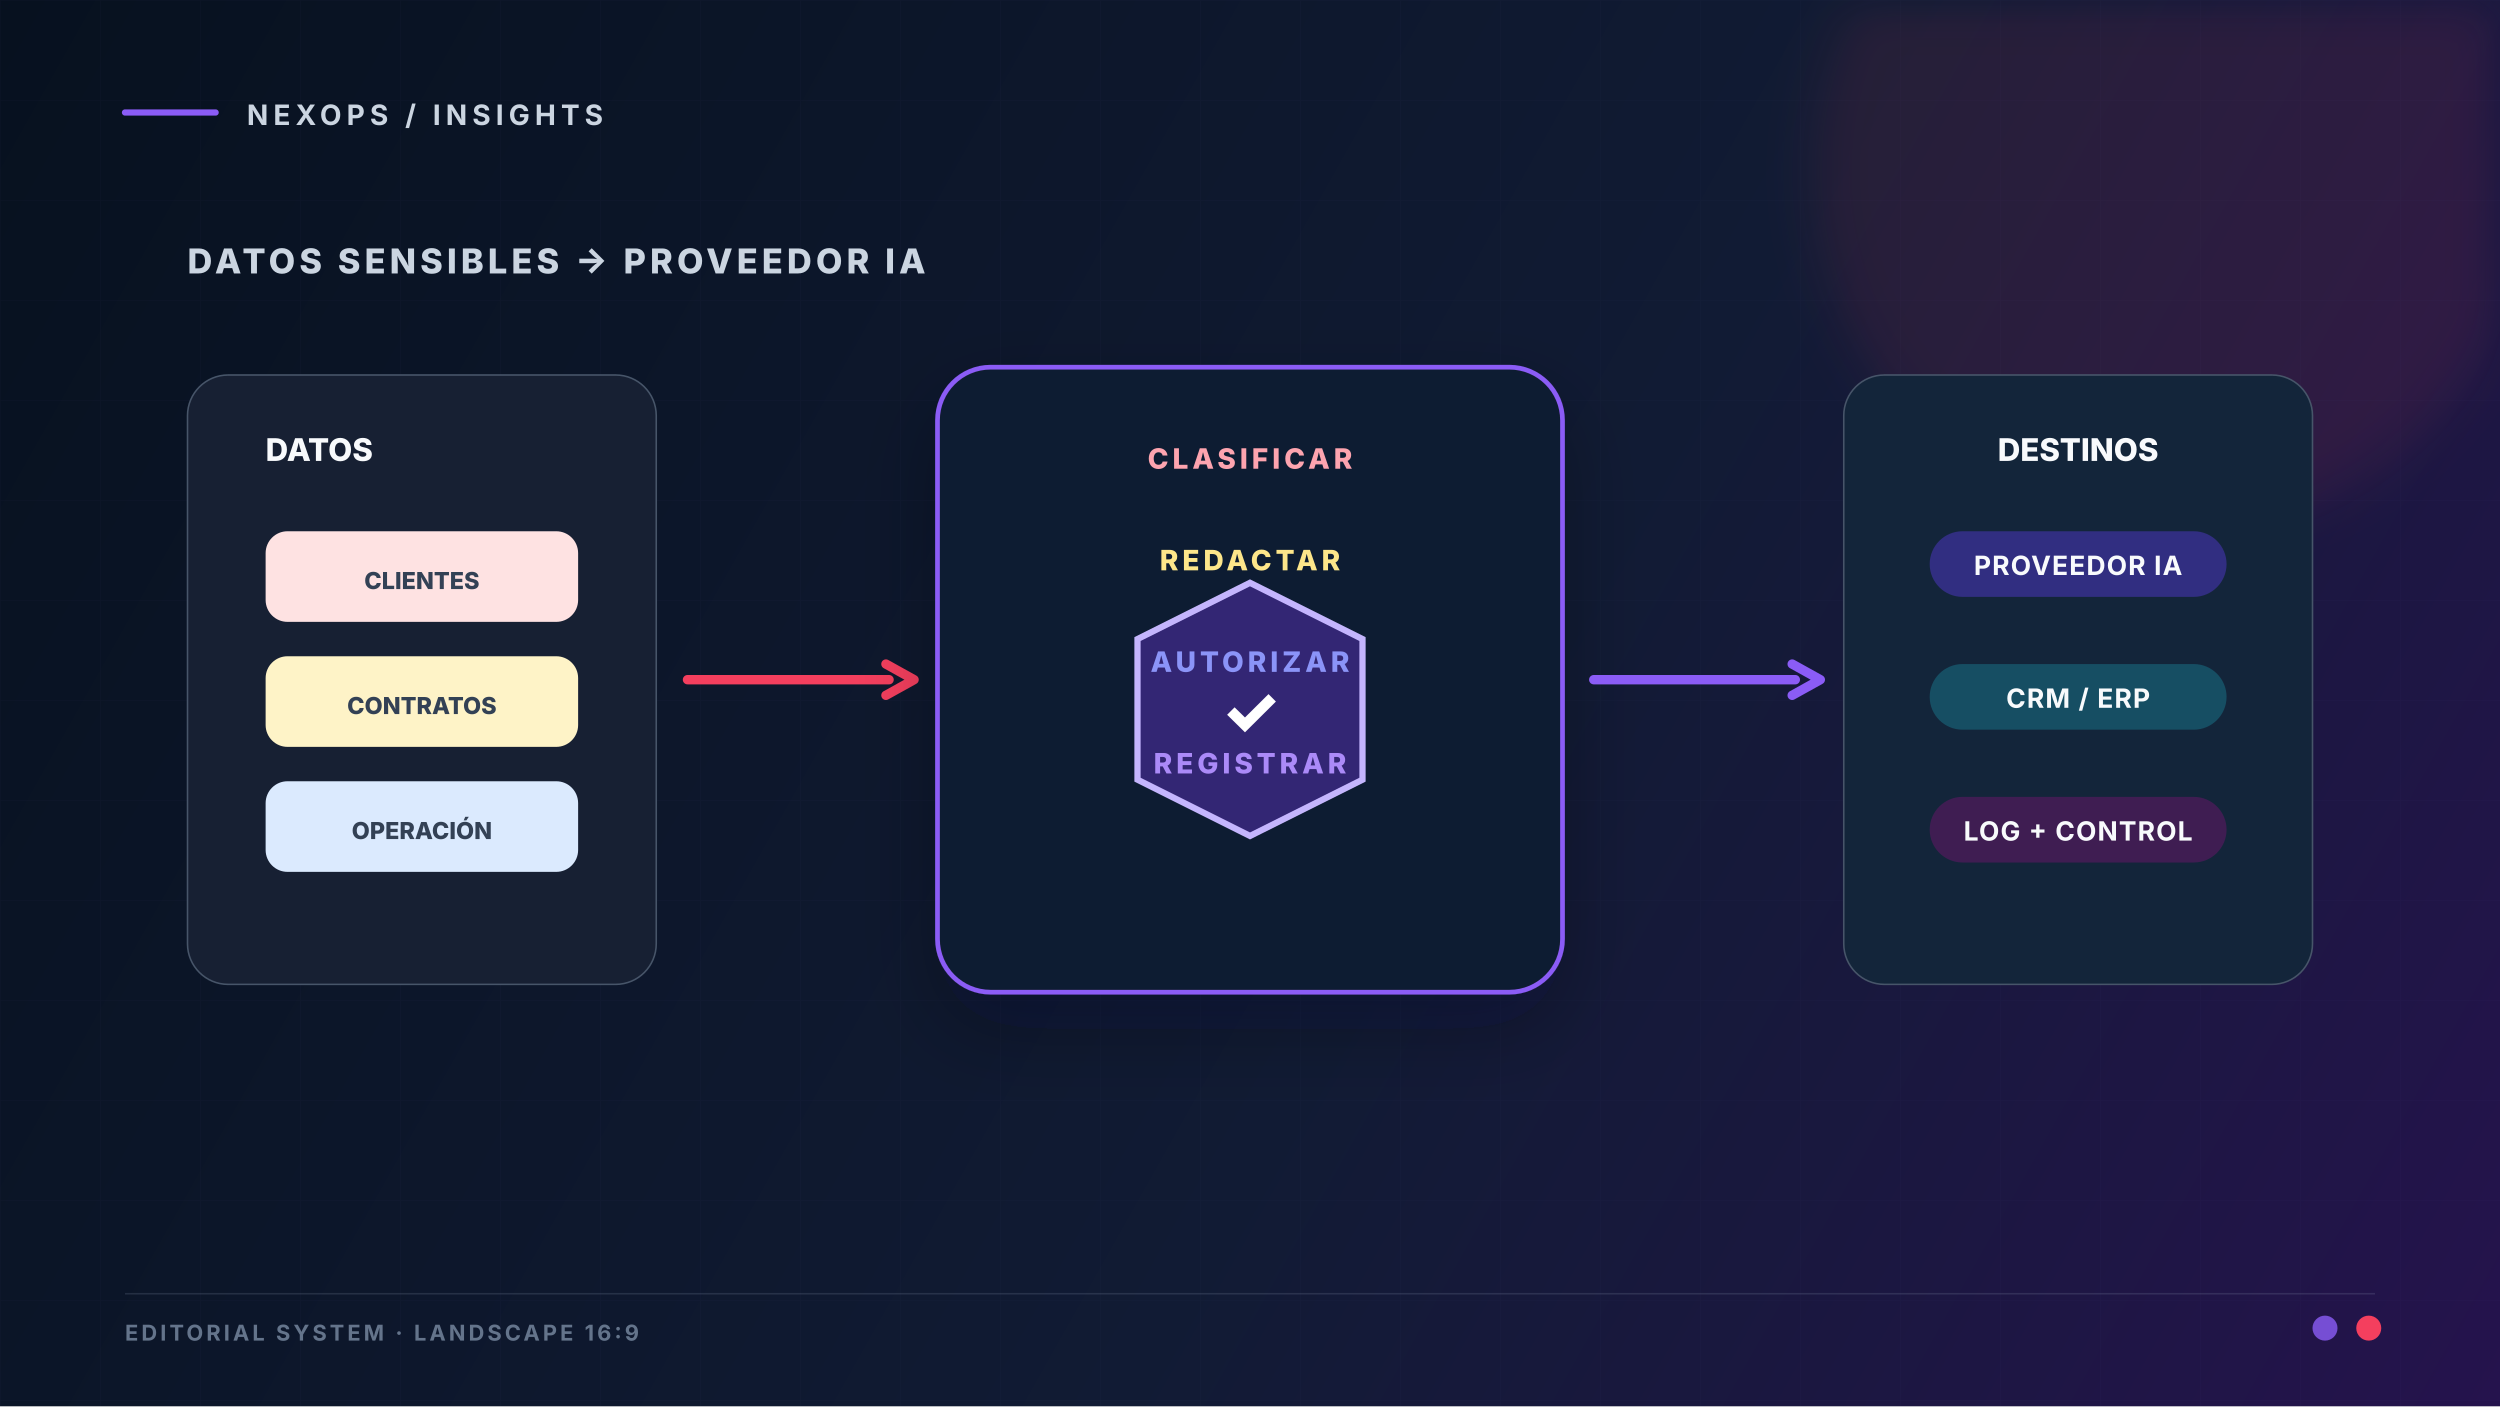
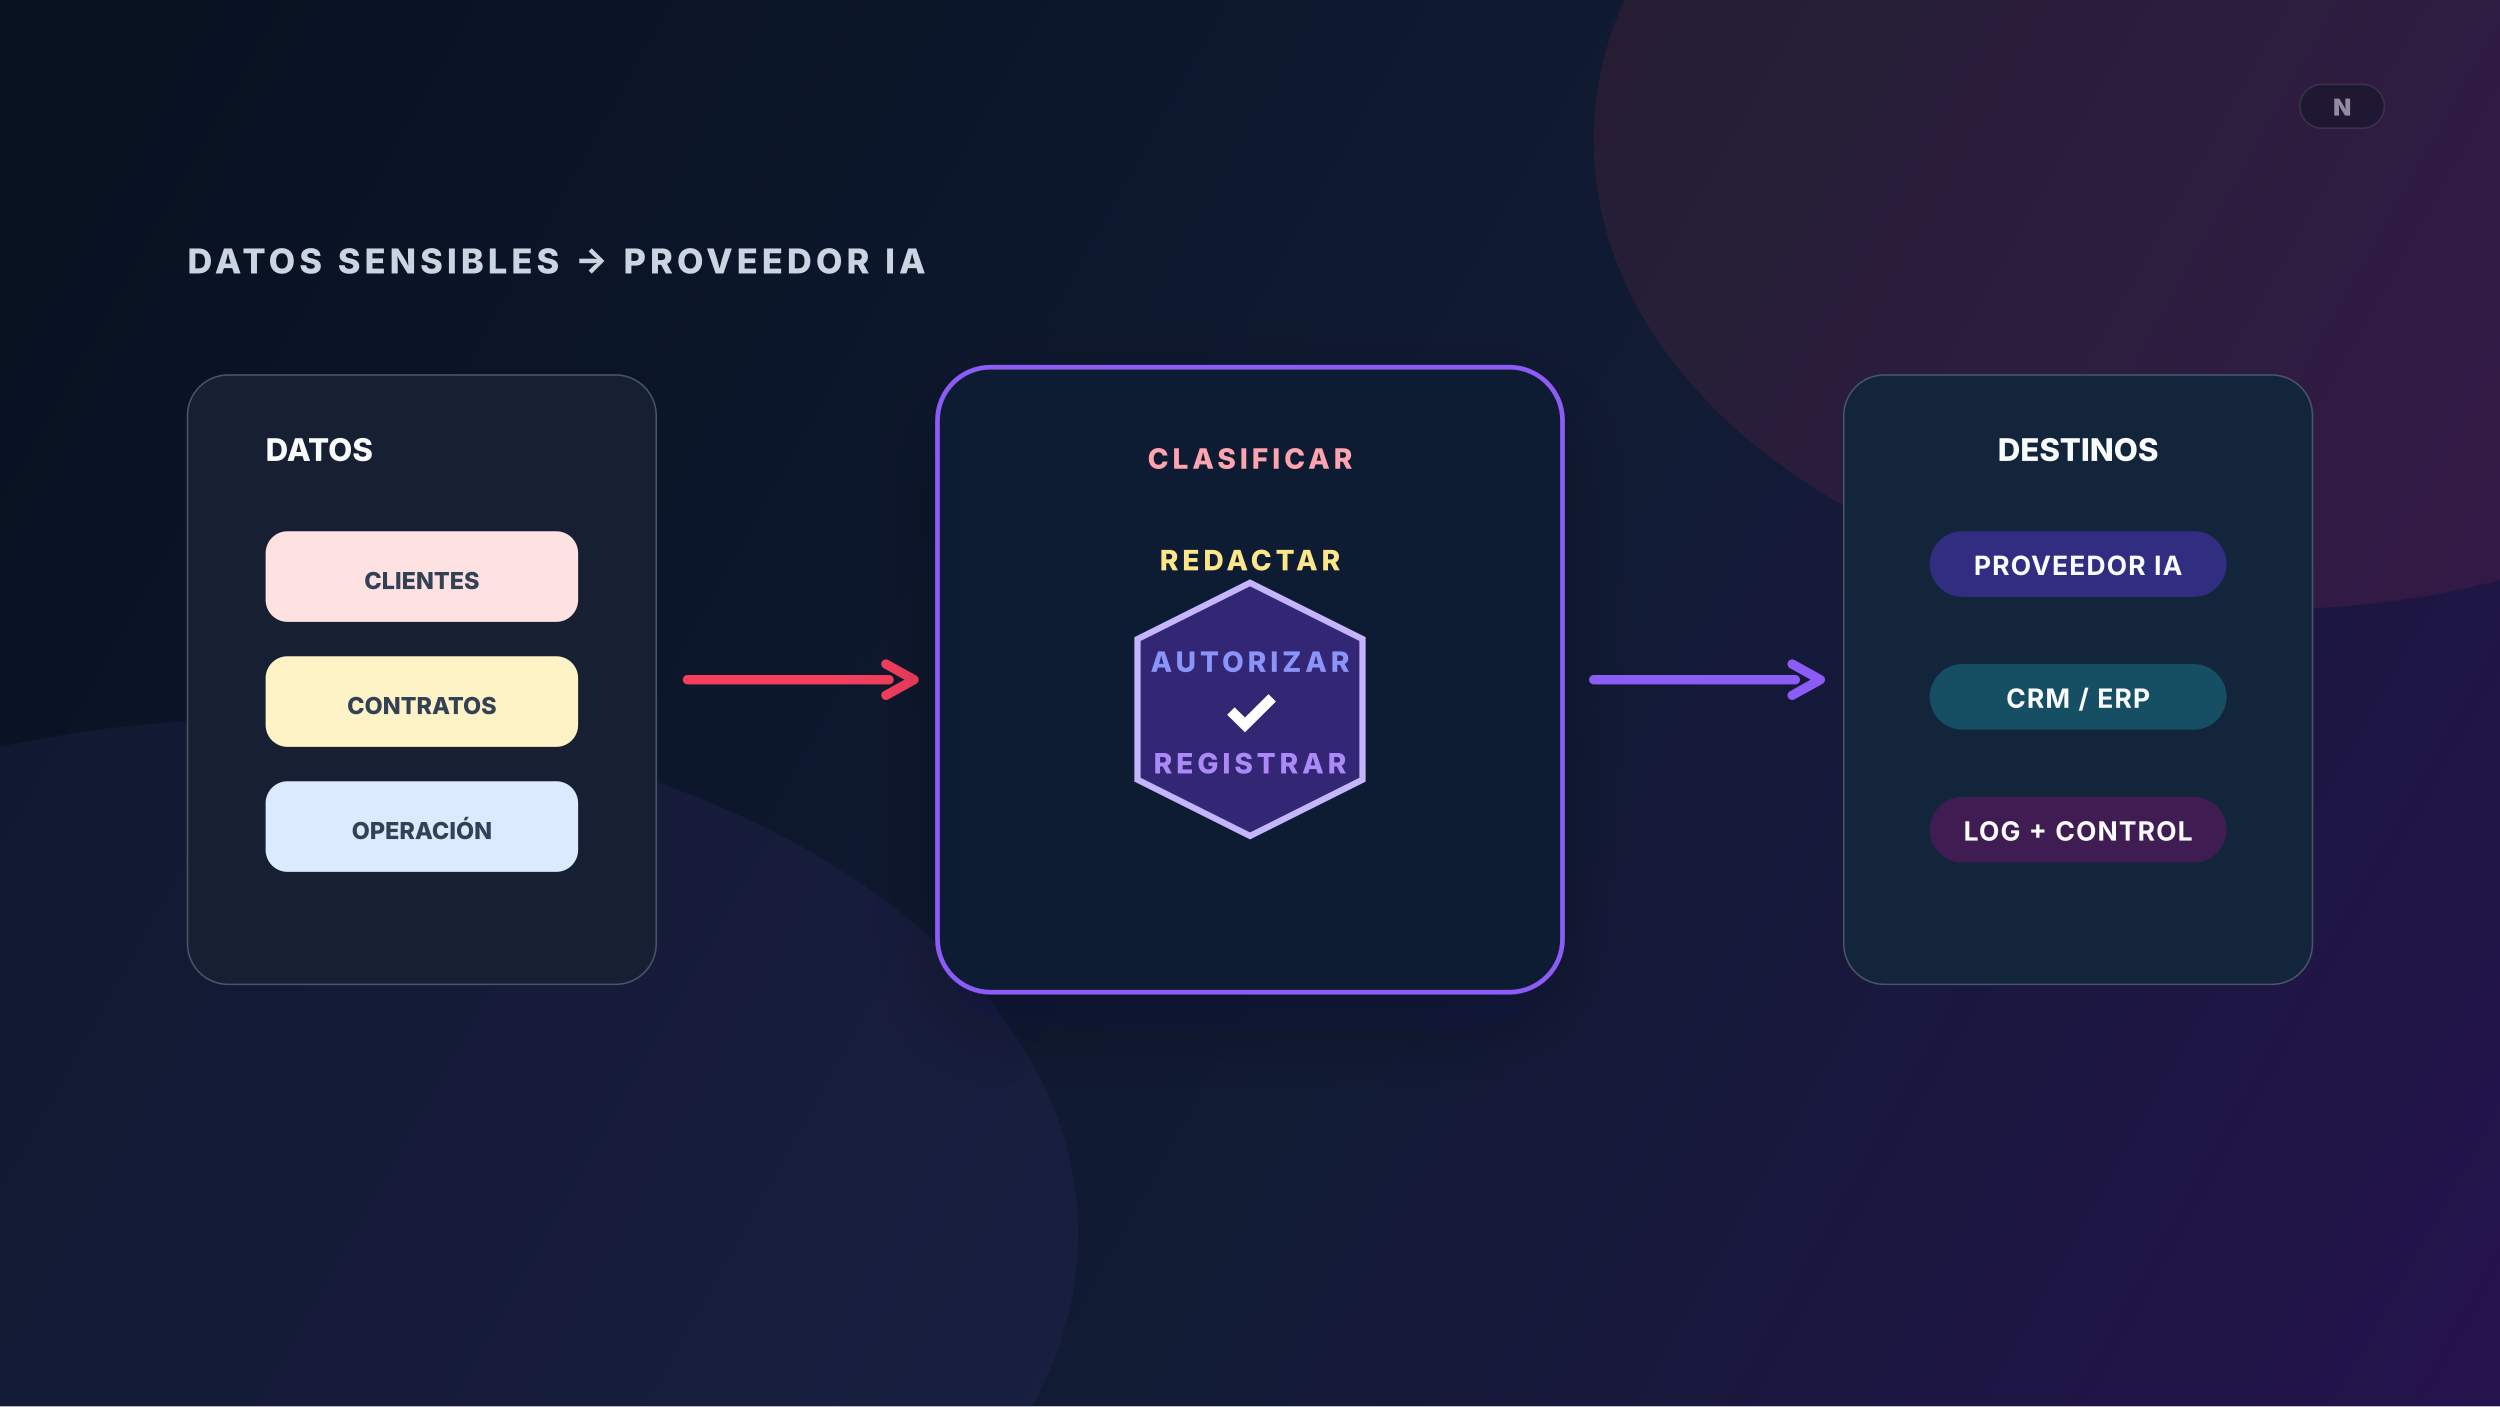
<svg xmlns="http://www.w3.org/2000/svg" width="1600" height="900" viewBox="0 0 1600 900" role="img" aria-labelledby="title desc">
  <defs>
    <linearGradient id="background" x1="0" y1="0" x2="1600" y2="900" gradientUnits="userSpaceOnUse">
      <stop stop-color="#07111f" />
      <stop offset=".58" stop-color="#111b34" />
      <stop offset="1" stop-color="#25134d" />
    </linearGradient>
    <linearGradient id="photoWash" x1="0" y1="0" x2="1600" y2="0" gradientUnits="userSpaceOnUse">
-       <stop stop-color="#020617" stop-opacity=".15" />
-       <stop offset=".55" stop-color="#020617" stop-opacity=".4" />
-       <stop offset="1" stop-color="#020617" stop-opacity=".96" />
+       <stop stop-color="#020617" stop-opacity=".04" />
+       <stop offset=".53" stop-color="#020617" stop-opacity=".28" />
+       <stop offset="1" stop-color="#020617" stop-opacity=".91" />
    </linearGradient>
    <linearGradient id="accent" x1="0" y1="0" x2="1" y2="1">
      <stop stop-color="#f43f5e" />
      <stop offset="1" stop-color="#8b5cf6" />
    </linearGradient>
-     <pattern id="grid" width="64" height="64" patternUnits="userSpaceOnUse">
-       <path d="M64 0H0V64" fill="none" stroke="#64748b" stroke-opacity=".12" />
-     </pattern>
    <filter id="shadow" x="-30%" y="-30%" width="160%" height="160%">
      <feDropShadow dx="0" dy="22" stdDeviation="26" flood-color="#020617" flood-opacity=".28" />
    </filter>
    <filter id="glow" x="-100%" y="-100%" width="300%" height="300%">
      <feGaussianBlur stdDeviation="16" />
    </filter>
  </defs>
  <rect width="1600" height="900" fill="url(#background)" />
-   <rect width="1600" height="900" fill="url(#grid)" opacity=".35" />
-   <circle cx="1390" cy="110" r="230" fill="#f43f5e" opacity=".09" filter="url(#glow)" />
-   <path d="M80 72H138" stroke="#8b5cf6" stroke-width="4" stroke-linecap="round" />
-   <text x="158" y="80" font-family="Inter,Arial,sans-serif" font-size="18" font-weight="750" fill="#cbd5e1" letter-spacing=".18em">NEXOPS  /  INSIGHTS</text>
+   <ellipse cx="170" cy="790" rx="520" ry="330" fill="#8b5cf6" opacity=".07" />
+   <ellipse cx="1450" cy="90" rx="430" ry="300" fill="#f43f5e" opacity=".1" />
  <g>
    <text x="120" y="175" font-family="Inter,Arial,sans-serif" font-size="22" font-weight="800" fill="#cbd5e1" letter-spacing=".12em">DATOS SENSIBLES → PROVEEDOR IA</text>
    <rect x="120" y="240" width="300" height="390" rx="26" fill="#172033" stroke="#475569" />
    <text x="170" y="295" font-family="Inter,Arial,sans-serif" font-size="20" font-weight="800" fill="#f8fafc">DATOS</text>
    <rect x="170" y="340" width="200" height="58" rx="14" fill="#fee2e2" stroke="none" />
    <text x="270" y="377" font-family="Inter,Arial,sans-serif" font-size="15" font-weight="800" fill="#334155" text-anchor="middle">CLIENTES</text>
    <rect x="170" y="420" width="200" height="58" rx="14" fill="#fef3c7" stroke="none" />
    <text x="270" y="457" font-family="Inter,Arial,sans-serif" font-size="15" font-weight="800" fill="#334155" text-anchor="middle">CONTRATOS</text>
    <rect x="170" y="500" width="200" height="58" rx="14" fill="#dbeafe" stroke="none" />
    <text x="270" y="537" font-family="Inter,Arial,sans-serif" font-size="15" font-weight="800" fill="#334155" text-anchor="middle">OPERACIÓN</text>
    <path d="M 440 435 L 569 435" fill="none" stroke="#f43f5e" stroke-width="6" stroke-linecap="round" />
    <path d="M 567 425 L 585 435 L 567 445" fill="none" stroke="#f43f5e" stroke-width="6" stroke-linecap="round" stroke-linejoin="round" />
    <rect x="600" y="235" width="400" height="400" rx="34" fill="#111d31" stroke="#8b5cf6" stroke-width="3" filter="url(#shadow)" />
    <text x="800" y="300" font-family="Inter,Arial,sans-serif" font-size="18" font-weight="800" fill="#fda4af" text-anchor="middle" letter-spacing=".14em">CLASIFICAR</text>
    <text x="800" y="365" font-family="Inter,Arial,sans-serif" font-size="18" font-weight="800" fill="#fde68a" text-anchor="middle" letter-spacing=".14em">REDACTAR</text>
    <text x="800" y="430" font-family="Inter,Arial,sans-serif" font-size="18" font-weight="800" fill="#93c5fd" text-anchor="middle" letter-spacing=".14em">AUTORIZAR</text>
    <text x="800" y="495" font-family="Inter,Arial,sans-serif" font-size="18" font-weight="800" fill="#c4b5fd" text-anchor="middle" letter-spacing=".14em">REGISTRAR</text>
    <path d="M800 535l-72-36v-90l72-36 72 36v90z" fill="#7c3aed" fill-opacity=".35" stroke="#c4b5fd" stroke-width="4" />
    <text x="800" y="470" font-family="Inter,Arial,sans-serif" font-size="42" font-weight="800" fill="#ffffff" text-anchor="middle">✓</text>
    <path d="M 1020 435 L 1149 435" fill="none" stroke="#8b5cf6" stroke-width="6" stroke-linecap="round" />
    <path d="M 1147 425 L 1165 435 L 1147 445" fill="none" stroke="#8b5cf6" stroke-width="6" stroke-linecap="round" stroke-linejoin="round" />
    <rect x="1180" y="240" width="300" height="390" rx="26" fill="#13253a" stroke="#475569" />
    <text x="1330" y="295" font-family="Inter,Arial,sans-serif" font-size="20" font-weight="800" fill="#f8fafc" text-anchor="middle">DESTINOS</text>
    <rect x="1235" y="340" width="190" height="42" rx="21" fill="#312e81" stroke="none" />
    <text x="1330" y="368" font-family="Inter,Arial,sans-serif" font-size="17" font-weight="700" fill="#f8fafc" text-anchor="middle" letter-spacing=".04em">PROVEEDOR IA</text>
    <rect x="1235" y="425" width="190" height="42" rx="21" fill="#164e63" stroke="none" />
    <text x="1330" y="453" font-family="Inter,Arial,sans-serif" font-size="17" font-weight="700" fill="#f8fafc" text-anchor="middle" letter-spacing=".04em">CRM / ERP</text>
    <rect x="1235" y="510" width="190" height="42" rx="21" fill="#3f1d52" stroke="none" />
    <text x="1330" y="538" font-family="Inter,Arial,sans-serif" font-size="17" font-weight="700" fill="#f8fafc" text-anchor="middle" letter-spacing=".04em">LOG + CONTROL</text>
  </g>
-   <path d="M80 828H1520" stroke="#94a3b8" stroke-opacity=".18" />
-   <text x="80" y="858" font-family="Inter,Arial,sans-serif" font-size="14" font-weight="650" fill="#64748b" letter-spacing=".14em">EDITORIAL SYSTEM · LANDSCAPE 16:9</text>
-   <circle cx="1516" cy="850" r="8" fill="#f43f5e" />
-   <circle cx="1488" cy="850" r="8" fill="#8b5cf6" opacity=".8" />
+   <g opacity=".55">
+     <rect x="1472" y="54" width="54" height="28" rx="14" fill="#07111f" fill-opacity=".72" stroke="#ffffff" stroke-opacity=".18" />
+     <text x="1499" y="74" font-family="Inter,Arial,sans-serif" font-size="15" font-weight="850" fill="#e2e8f0" text-anchor="middle">N</text>
+   </g>
</svg>
